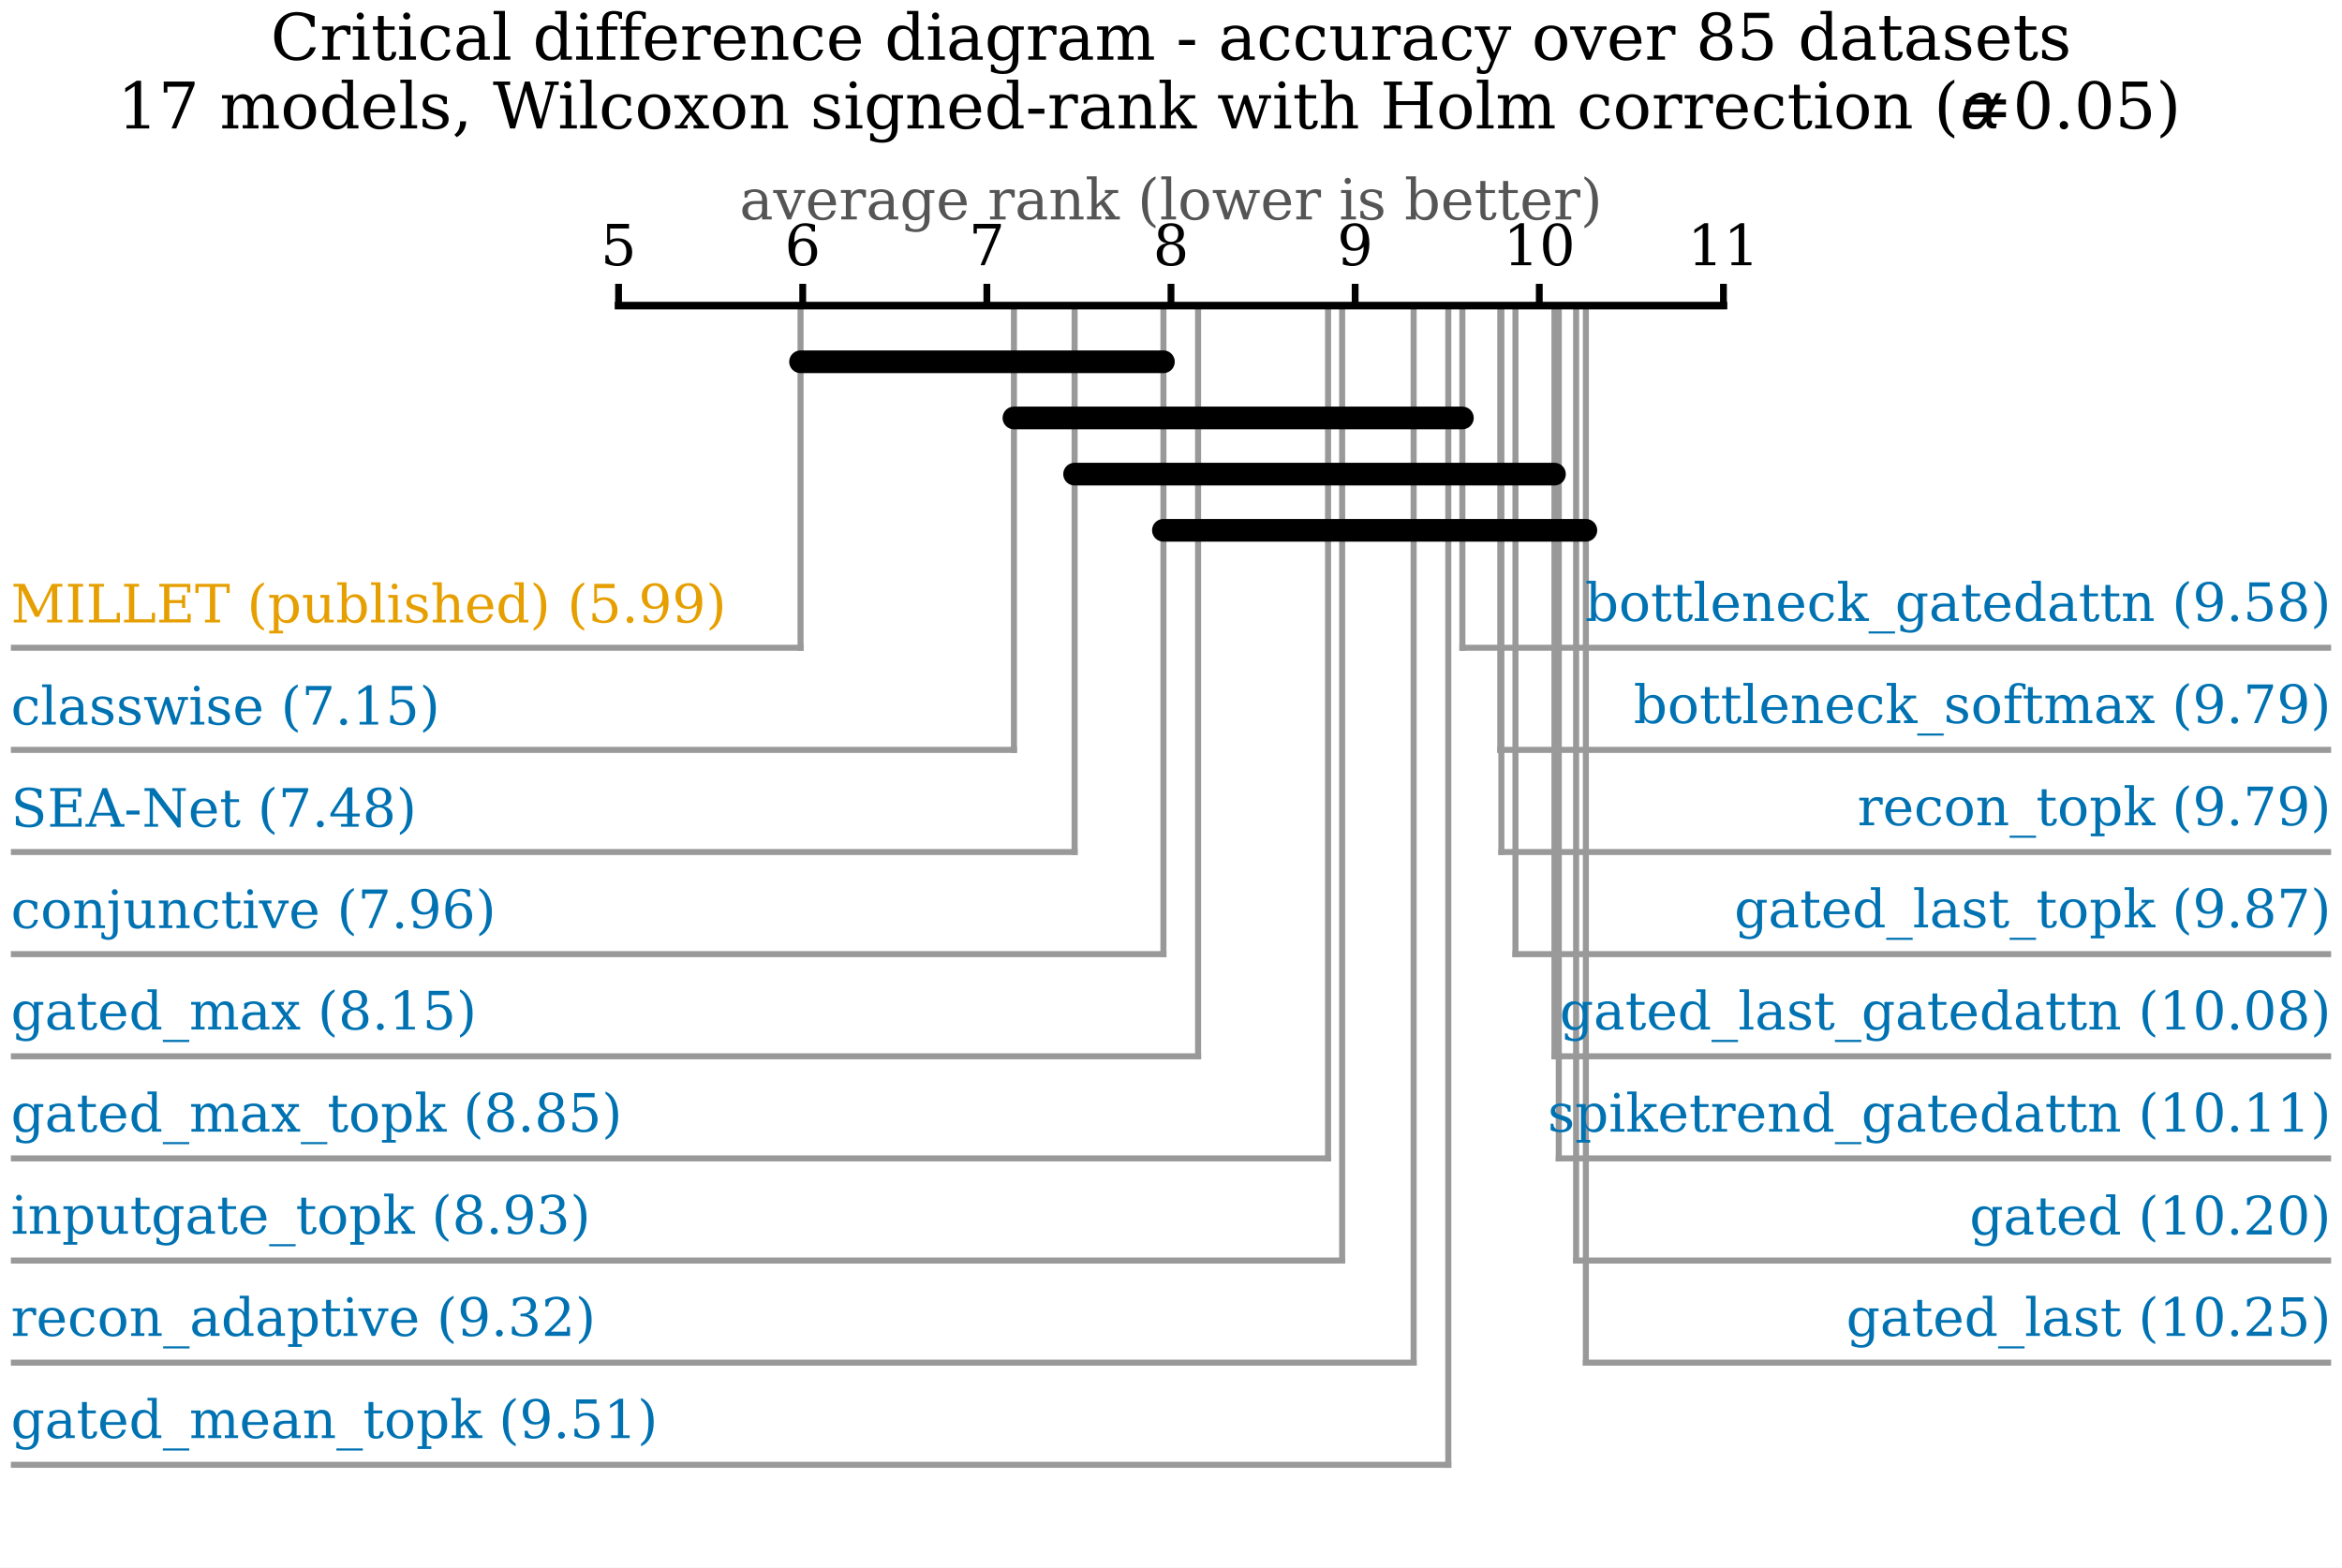
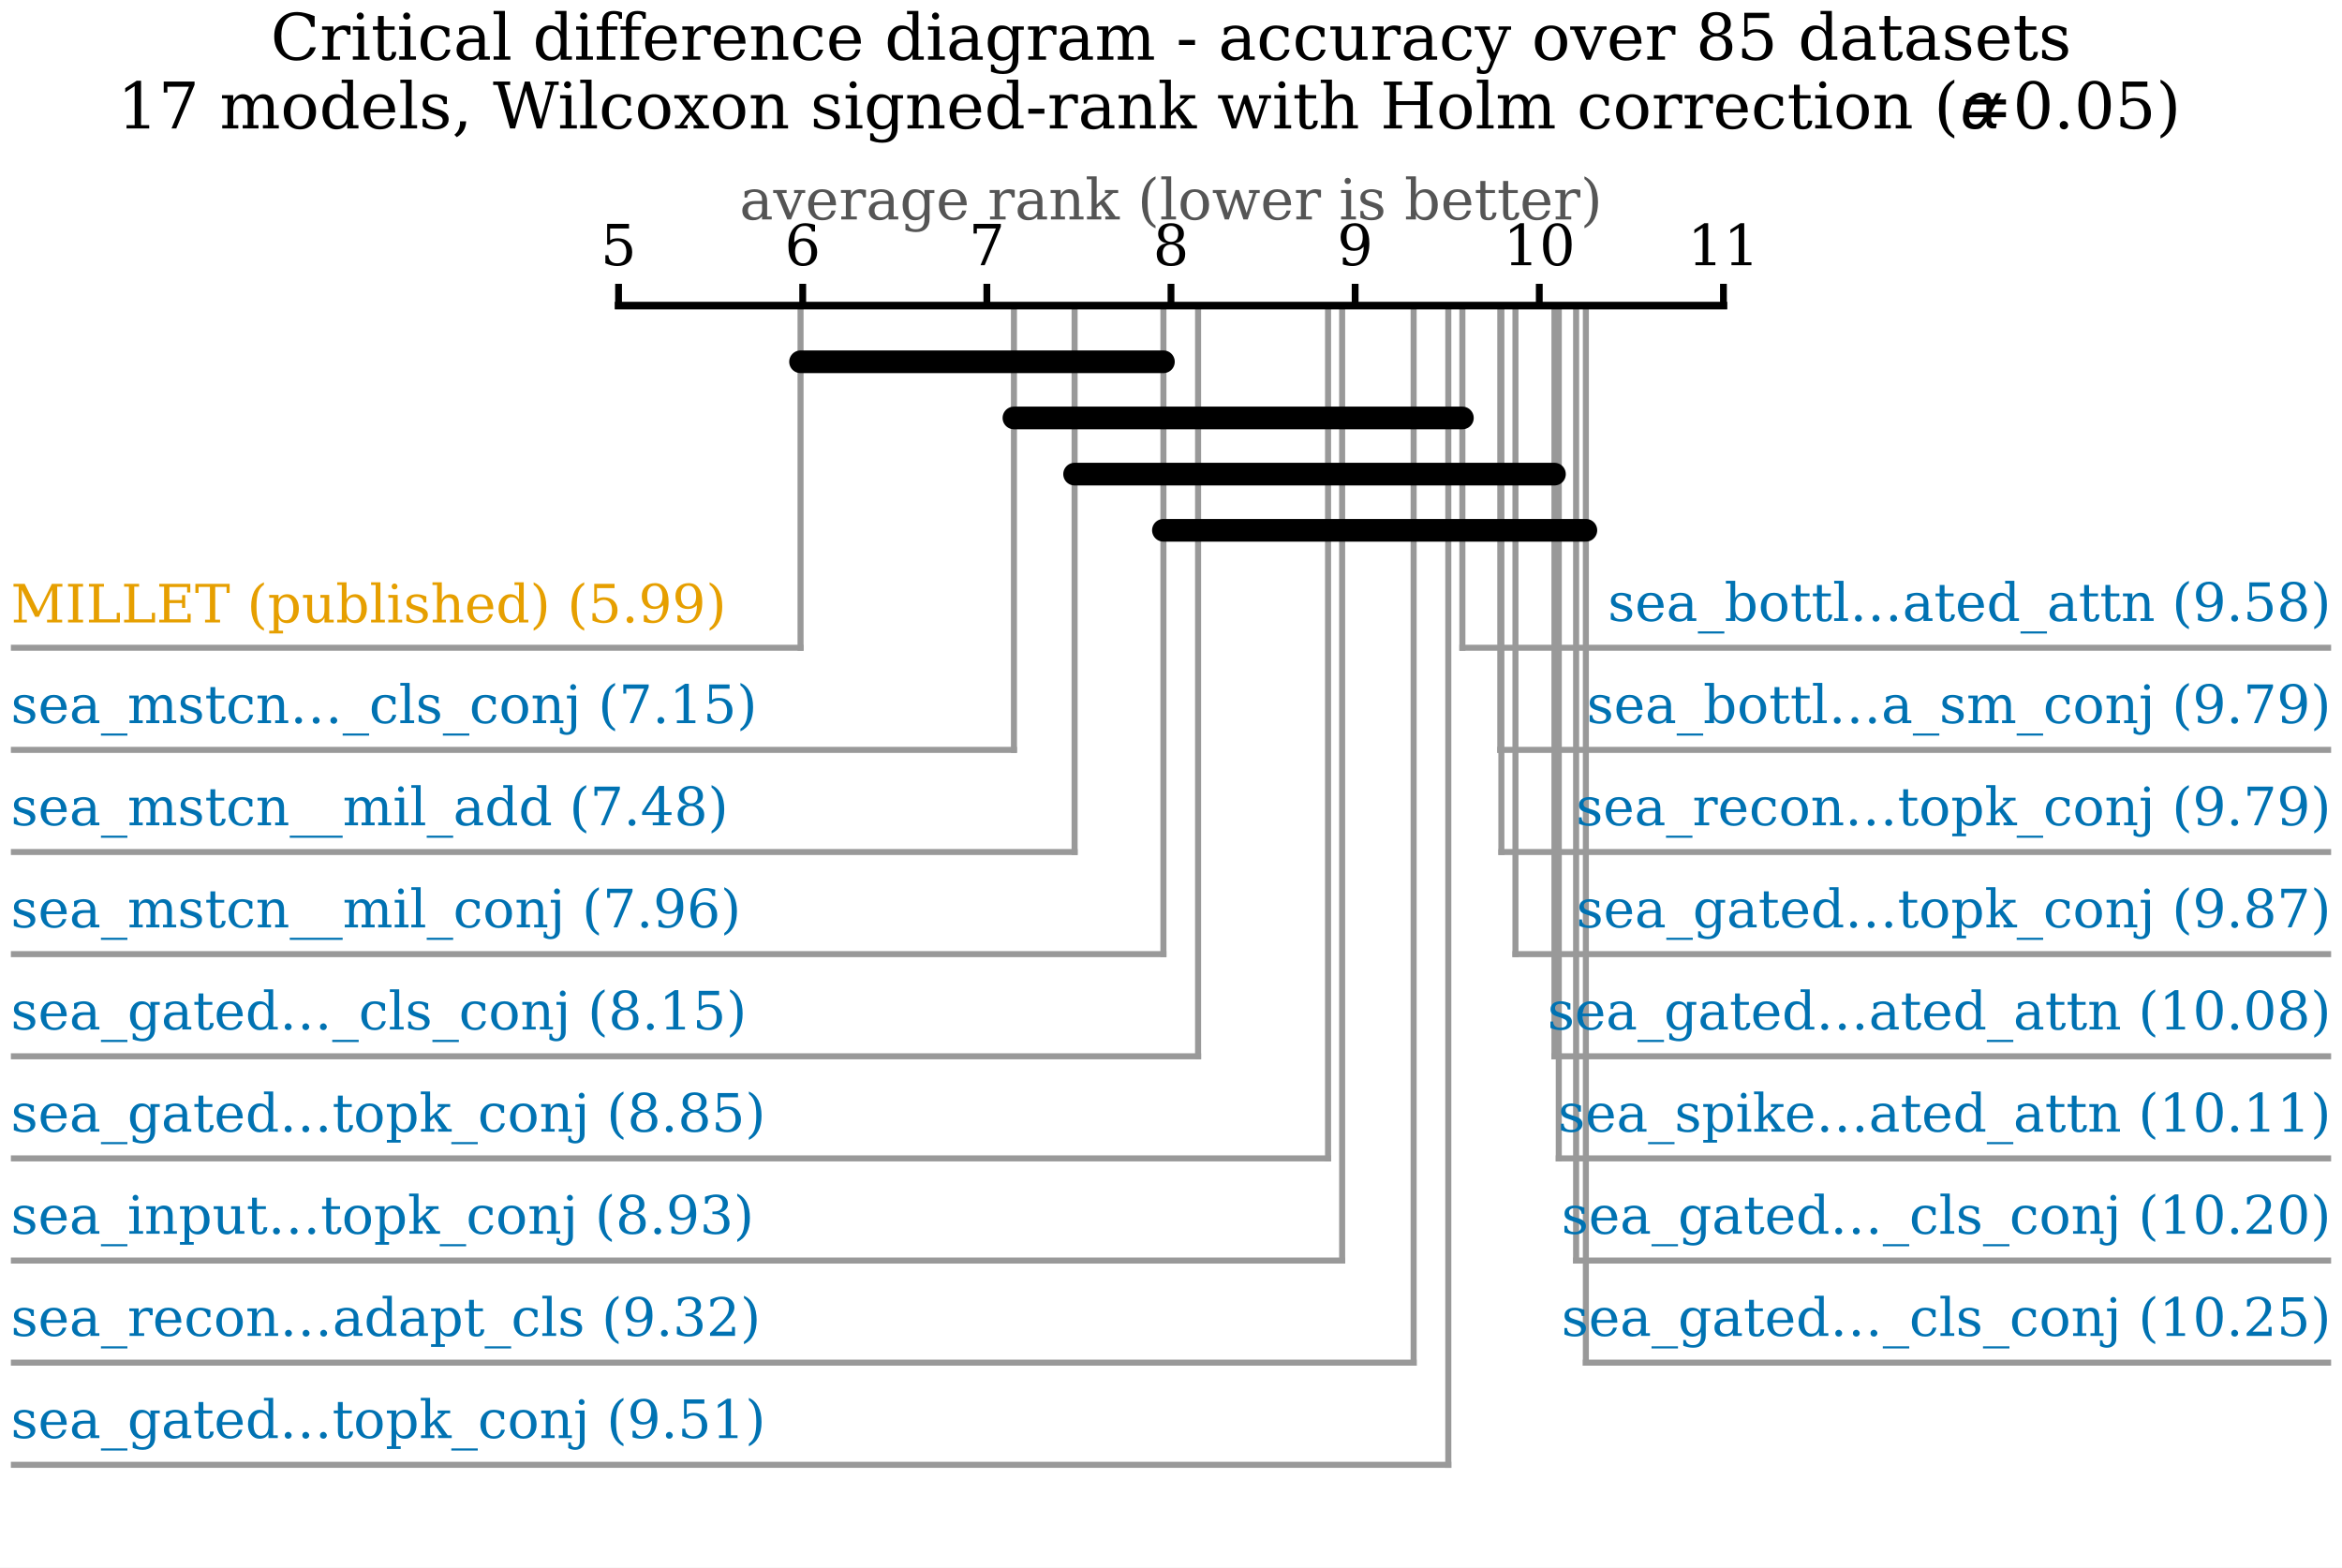
<svg xmlns="http://www.w3.org/2000/svg" width="309.78pt" height="207.377pt" viewBox="0 0 309.78 207.377" version="1.1">
  <defs>
    <style type="text/css">*{stroke-linejoin: round; stroke-linecap: butt}</style>
  </defs>
  <g id="figure_1">
    <g id="patch_1">
      <path d="M 0 207.377  L 309.78 207.377  L 309.78 0  L 0 0  z " style="fill: #ffffff" />
    </g>
    <g id="axes_1">
      <g id="line2d_1">
-         <path d="M 105.889 40.428  L 105.889 85.69  " clip-path="url(#pb078ecebe0)" style="fill: none; stroke: #999999; stroke-width: 0.8; stroke-linecap: square" />
+         <path d="M 105.889 40.428  L 105.889 85.69  " clip-path="url(#p6d6f08d58f)" style="fill: none; stroke: #999999; stroke-width: 0.8; stroke-linecap: square" />
      </g>
      <g id="line2d_2">
-         <path d="M 105.889 85.69  L 1.44 85.69  " clip-path="url(#pb078ecebe0)" style="fill: none; stroke: #999999; stroke-width: 0.8; stroke-linecap: square" />
+         <path d="M 105.889 85.69  L 1.44 85.69  " clip-path="url(#p6d6f08d58f)" style="fill: none; stroke: #999999; stroke-width: 0.8; stroke-linecap: square" />
      </g>
      <g id="line2d_3">
-         <path d="M 134.115 40.428  L 134.115 99.2  " clip-path="url(#pb078ecebe0)" style="fill: none; stroke: #999999; stroke-width: 0.8; stroke-linecap: square" />
+         <path d="M 134.115 40.428  L 134.115 99.2  " clip-path="url(#p6d6f08d58f)" style="fill: none; stroke: #999999; stroke-width: 0.8; stroke-linecap: square" />
      </g>
      <g id="line2d_4">
-         <path d="M 134.115 99.2  L 1.44 99.2  " clip-path="url(#pb078ecebe0)" style="fill: none; stroke: #999999; stroke-width: 0.8; stroke-linecap: square" />
+         <path d="M 134.115 99.2  L 1.44 99.2  " clip-path="url(#p6d6f08d58f)" style="fill: none; stroke: #999999; stroke-width: 0.8; stroke-linecap: square" />
      </g>
      <g id="line2d_5">
-         <path d="M 142.138 40.428  L 142.138 112.711  " clip-path="url(#pb078ecebe0)" style="fill: none; stroke: #999999; stroke-width: 0.8; stroke-linecap: square" />
+         <path d="M 142.138 40.428  L 142.138 112.711  " clip-path="url(#p6d6f08d58f)" style="fill: none; stroke: #999999; stroke-width: 0.8; stroke-linecap: square" />
      </g>
      <g id="line2d_6">
-         <path d="M 142.138 112.711  L 1.44 112.711  " clip-path="url(#pb078ecebe0)" style="fill: none; stroke: #999999; stroke-width: 0.8; stroke-linecap: square" />
+         <path d="M 142.138 112.711  L 1.44 112.711  " clip-path="url(#p6d6f08d58f)" style="fill: none; stroke: #999999; stroke-width: 0.8; stroke-linecap: square" />
      </g>
      <g id="line2d_7">
-         <path d="M 153.887 40.428  L 153.887 126.222  " clip-path="url(#pb078ecebe0)" style="fill: none; stroke: #999999; stroke-width: 0.8; stroke-linecap: square" />
+         <path d="M 153.887 40.428  L 153.887 126.222  " clip-path="url(#p6d6f08d58f)" style="fill: none; stroke: #999999; stroke-width: 0.8; stroke-linecap: square" />
      </g>
      <g id="line2d_8">
-         <path d="M 153.887 126.222  L 1.44 126.222  " clip-path="url(#pb078ecebe0)" style="fill: none; stroke: #999999; stroke-width: 0.8; stroke-linecap: square" />
+         <path d="M 153.887 126.222  L 1.44 126.222  " clip-path="url(#p6d6f08d58f)" style="fill: none; stroke: #999999; stroke-width: 0.8; stroke-linecap: square" />
      </g>
      <g id="line2d_9">
-         <path d="M 158.472 40.428  L 158.472 139.733  " clip-path="url(#pb078ecebe0)" style="fill: none; stroke: #999999; stroke-width: 0.8; stroke-linecap: square" />
+         <path d="M 158.472 40.428  L 158.472 139.733  " clip-path="url(#p6d6f08d58f)" style="fill: none; stroke: #999999; stroke-width: 0.8; stroke-linecap: square" />
      </g>
      <g id="line2d_10">
-         <path d="M 158.472 139.733  L 1.44 139.733  " clip-path="url(#pb078ecebe0)" style="fill: none; stroke: #999999; stroke-width: 0.8; stroke-linecap: square" />
+         <path d="M 158.472 139.733  L 1.44 139.733  " clip-path="url(#p6d6f08d58f)" style="fill: none; stroke: #999999; stroke-width: 0.8; stroke-linecap: square" />
      </g>
      <g id="line2d_11">
-         <path d="M 175.665 40.428  L 175.665 153.244  " clip-path="url(#pb078ecebe0)" style="fill: none; stroke: #999999; stroke-width: 0.8; stroke-linecap: square" />
+         <path d="M 175.665 40.428  L 175.665 153.244  " clip-path="url(#p6d6f08d58f)" style="fill: none; stroke: #999999; stroke-width: 0.8; stroke-linecap: square" />
      </g>
      <g id="line2d_12">
-         <path d="M 175.665 153.244  L 1.44 153.244  " clip-path="url(#pb078ecebe0)" style="fill: none; stroke: #999999; stroke-width: 0.8; stroke-linecap: square" />
+         <path d="M 175.665 153.244  L 1.44 153.244  " clip-path="url(#p6d6f08d58f)" style="fill: none; stroke: #999999; stroke-width: 0.8; stroke-linecap: square" />
      </g>
      <g id="line2d_13">
-         <path d="M 177.528 40.428  L 177.528 166.755  " clip-path="url(#pb078ecebe0)" style="fill: none; stroke: #999999; stroke-width: 0.8; stroke-linecap: square" />
+         <path d="M 177.528 40.428  L 177.528 166.755  " clip-path="url(#p6d6f08d58f)" style="fill: none; stroke: #999999; stroke-width: 0.8; stroke-linecap: square" />
      </g>
      <g id="line2d_14">
-         <path d="M 177.528 166.755  L 1.44 166.755  " clip-path="url(#pb078ecebe0)" style="fill: none; stroke: #999999; stroke-width: 0.8; stroke-linecap: square" />
+         <path d="M 177.528 166.755  L 1.44 166.755  " clip-path="url(#p6d6f08d58f)" style="fill: none; stroke: #999999; stroke-width: 0.8; stroke-linecap: square" />
      </g>
      <g id="line2d_15">
-         <path d="M 186.984 40.428  L 186.984 180.266  " clip-path="url(#pb078ecebe0)" style="fill: none; stroke: #999999; stroke-width: 0.8; stroke-linecap: square" />
+         <path d="M 186.984 40.428  L 186.984 180.266  " clip-path="url(#p6d6f08d58f)" style="fill: none; stroke: #999999; stroke-width: 0.8; stroke-linecap: square" />
      </g>
      <g id="line2d_16">
-         <path d="M 186.984 180.266  L 1.44 180.266  " clip-path="url(#pb078ecebe0)" style="fill: none; stroke: #999999; stroke-width: 0.8; stroke-linecap: square" />
+         <path d="M 186.984 180.266  L 1.44 180.266  " clip-path="url(#p6d6f08d58f)" style="fill: none; stroke: #999999; stroke-width: 0.8; stroke-linecap: square" />
      </g>
      <g id="line2d_17">
-         <path d="M 191.569 40.428  L 191.569 193.777  " clip-path="url(#pb078ecebe0)" style="fill: none; stroke: #999999; stroke-width: 0.8; stroke-linecap: square" />
+         <path d="M 191.569 40.428  L 191.569 193.777  " clip-path="url(#p6d6f08d58f)" style="fill: none; stroke: #999999; stroke-width: 0.8; stroke-linecap: square" />
      </g>
      <g id="line2d_18">
-         <path d="M 191.569 193.777  L 1.44 193.777  " clip-path="url(#pb078ecebe0)" style="fill: none; stroke: #999999; stroke-width: 0.8; stroke-linecap: square" />
+         <path d="M 191.569 193.777  L 1.44 193.777  " clip-path="url(#p6d6f08d58f)" style="fill: none; stroke: #999999; stroke-width: 0.8; stroke-linecap: square" />
      </g>
      <g id="line2d_19">
-         <path d="M 193.432 40.428  L 193.432 85.69  " clip-path="url(#pb078ecebe0)" style="fill: none; stroke: #999999; stroke-width: 0.8; stroke-linecap: square" />
+         <path d="M 193.432 40.428  L 193.432 85.69  " clip-path="url(#p6d6f08d58f)" style="fill: none; stroke: #999999; stroke-width: 0.8; stroke-linecap: square" />
      </g>
      <g id="line2d_20">
-         <path d="M 193.432 85.69  L 308.34 85.69  " clip-path="url(#pb078ecebe0)" style="fill: none; stroke: #999999; stroke-width: 0.8; stroke-linecap: square" />
+         <path d="M 193.432 85.69  L 308.34 85.69  " clip-path="url(#p6d6f08d58f)" style="fill: none; stroke: #999999; stroke-width: 0.8; stroke-linecap: square" />
      </g>
      <g id="line2d_21">
-         <path d="M 198.446 40.428  L 198.446 99.2  " clip-path="url(#pb078ecebe0)" style="fill: none; stroke: #999999; stroke-width: 0.8; stroke-linecap: square" />
+         <path d="M 198.446 40.428  L 198.446 99.2  " clip-path="url(#p6d6f08d58f)" style="fill: none; stroke: #999999; stroke-width: 0.8; stroke-linecap: square" />
      </g>
      <g id="line2d_22">
-         <path d="M 198.446 99.2  L 308.34 99.2  " clip-path="url(#pb078ecebe0)" style="fill: none; stroke: #999999; stroke-width: 0.8; stroke-linecap: square" />
+         <path d="M 198.446 99.2  L 308.34 99.2  " clip-path="url(#p6d6f08d58f)" style="fill: none; stroke: #999999; stroke-width: 0.8; stroke-linecap: square" />
      </g>
      <g id="line2d_23">
-         <path d="M 198.59 40.428  L 198.59 112.711  " clip-path="url(#pb078ecebe0)" style="fill: none; stroke: #999999; stroke-width: 0.8; stroke-linecap: square" />
+         <path d="M 198.59 40.428  L 198.59 112.711  " clip-path="url(#p6d6f08d58f)" style="fill: none; stroke: #999999; stroke-width: 0.8; stroke-linecap: square" />
      </g>
      <g id="line2d_24">
-         <path d="M 198.59 112.711  L 308.34 112.711  " clip-path="url(#pb078ecebe0)" style="fill: none; stroke: #999999; stroke-width: 0.8; stroke-linecap: square" />
+         <path d="M 198.59 112.711  L 308.34 112.711  " clip-path="url(#p6d6f08d58f)" style="fill: none; stroke: #999999; stroke-width: 0.8; stroke-linecap: square" />
      </g>
      <g id="line2d_25">
-         <path d="M 200.452 40.428  L 200.452 126.222  " clip-path="url(#pb078ecebe0)" style="fill: none; stroke: #999999; stroke-width: 0.8; stroke-linecap: square" />
+         <path d="M 200.452 40.428  L 200.452 126.222  " clip-path="url(#p6d6f08d58f)" style="fill: none; stroke: #999999; stroke-width: 0.8; stroke-linecap: square" />
      </g>
      <g id="line2d_26">
-         <path d="M 200.452 126.222  L 308.34 126.222  " clip-path="url(#pb078ecebe0)" style="fill: none; stroke: #999999; stroke-width: 0.8; stroke-linecap: square" />
+         <path d="M 200.452 126.222  L 308.34 126.222  " clip-path="url(#p6d6f08d58f)" style="fill: none; stroke: #999999; stroke-width: 0.8; stroke-linecap: square" />
      </g>
      <g id="line2d_27">
-         <path d="M 205.61 40.428  L 205.61 139.733  " clip-path="url(#pb078ecebe0)" style="fill: none; stroke: #999999; stroke-width: 0.8; stroke-linecap: square" />
+         <path d="M 205.61 40.428  L 205.61 139.733  " clip-path="url(#p6d6f08d58f)" style="fill: none; stroke: #999999; stroke-width: 0.8; stroke-linecap: square" />
      </g>
      <g id="line2d_28">
-         <path d="M 205.61 139.733  L 308.34 139.733  " clip-path="url(#pb078ecebe0)" style="fill: none; stroke: #999999; stroke-width: 0.8; stroke-linecap: square" />
+         <path d="M 205.61 139.733  L 308.34 139.733  " clip-path="url(#p6d6f08d58f)" style="fill: none; stroke: #999999; stroke-width: 0.8; stroke-linecap: square" />
      </g>
      <g id="line2d_29">
-         <path d="M 206.183 40.428  L 206.183 153.244  " clip-path="url(#pb078ecebe0)" style="fill: none; stroke: #999999; stroke-width: 0.8; stroke-linecap: square" />
+         <path d="M 206.183 40.428  L 206.183 153.244  " clip-path="url(#p6d6f08d58f)" style="fill: none; stroke: #999999; stroke-width: 0.8; stroke-linecap: square" />
      </g>
      <g id="line2d_30">
-         <path d="M 206.183 153.244  L 308.34 153.244  " clip-path="url(#pb078ecebe0)" style="fill: none; stroke: #999999; stroke-width: 0.8; stroke-linecap: square" />
+         <path d="M 206.183 153.244  L 308.34 153.244  " clip-path="url(#p6d6f08d58f)" style="fill: none; stroke: #999999; stroke-width: 0.8; stroke-linecap: square" />
      </g>
      <g id="line2d_31">
-         <path d="M 208.476 40.428  L 208.476 166.755  " clip-path="url(#pb078ecebe0)" style="fill: none; stroke: #999999; stroke-width: 0.8; stroke-linecap: square" />
+         <path d="M 208.476 40.428  L 208.476 166.755  " clip-path="url(#p6d6f08d58f)" style="fill: none; stroke: #999999; stroke-width: 0.8; stroke-linecap: square" />
      </g>
      <g id="line2d_32">
-         <path d="M 208.476 166.755  L 308.34 166.755  " clip-path="url(#pb078ecebe0)" style="fill: none; stroke: #999999; stroke-width: 0.8; stroke-linecap: square" />
+         <path d="M 208.476 166.755  L 308.34 166.755  " clip-path="url(#p6d6f08d58f)" style="fill: none; stroke: #999999; stroke-width: 0.8; stroke-linecap: square" />
      </g>
      <g id="line2d_33">
-         <path d="M 209.765 40.428  L 209.765 180.266  " clip-path="url(#pb078ecebe0)" style="fill: none; stroke: #999999; stroke-width: 0.8; stroke-linecap: square" />
+         <path d="M 209.765 40.428  L 209.765 180.266  " clip-path="url(#p6d6f08d58f)" style="fill: none; stroke: #999999; stroke-width: 0.8; stroke-linecap: square" />
      </g>
      <g id="line2d_34">
-         <path d="M 209.765 180.266  L 308.34 180.266  " clip-path="url(#pb078ecebe0)" style="fill: none; stroke: #999999; stroke-width: 0.8; stroke-linecap: square" />
+         <path d="M 209.765 180.266  L 308.34 180.266  " clip-path="url(#p6d6f08d58f)" style="fill: none; stroke: #999999; stroke-width: 0.8; stroke-linecap: square" />
      </g>
      <g id="line2d_35">
-         <path d="M 81.819 40.428  L 227.961 40.428  " clip-path="url(#pb078ecebe0)" style="fill: none; stroke: #000000; stroke-linecap: square" />
+         <path d="M 81.819 40.428  L 227.961 40.428  " clip-path="url(#p6d6f08d58f)" style="fill: none; stroke: #000000; stroke-linecap: square" />
      </g>
      <g id="line2d_36">
-         <path d="M 81.819 40.428  L 81.819 37.996  " clip-path="url(#pb078ecebe0)" style="fill: none; stroke: #000000; stroke-width: 0.9; stroke-linecap: square" />
+         <path d="M 81.819 40.428  L 81.819 37.996  " clip-path="url(#p6d6f08d58f)" style="fill: none; stroke: #000000; stroke-width: 0.9; stroke-linecap: square" />
      </g>
      <g id="text_1">
        <text style="font: 7.5px 'DejaVu Serif', 'Times New Roman', 'Times', 'Computer Modern Roman', serif; text-anchor: middle" x="81.819" y="35.085" transform="rotate(-0 81.81857 35.0851)">5</text>
      </g>
      <g id="line2d_37">
-         <path d="M 106.176 40.428  L 106.176 37.996  " clip-path="url(#pb078ecebe0)" style="fill: none; stroke: #000000; stroke-width: 0.9; stroke-linecap: square" />
+         <path d="M 106.176 40.428  L 106.176 37.996  " clip-path="url(#p6d6f08d58f)" style="fill: none; stroke: #000000; stroke-width: 0.9; stroke-linecap: square" />
      </g>
      <g id="text_2">
        <text style="font: 7.5px 'DejaVu Serif', 'Times New Roman', 'Times', 'Computer Modern Roman', serif; text-anchor: middle" x="106.176" y="35.085" transform="rotate(-0 106.1757 35.0851)">6</text>
      </g>
      <g id="line2d_38">
-         <path d="M 130.533 40.428  L 130.533 37.996  " clip-path="url(#pb078ecebe0)" style="fill: none; stroke: #000000; stroke-width: 0.9; stroke-linecap: square" />
+         <path d="M 130.533 40.428  L 130.533 37.996  " clip-path="url(#p6d6f08d58f)" style="fill: none; stroke: #000000; stroke-width: 0.9; stroke-linecap: square" />
      </g>
      <g id="text_3">
        <text style="font: 7.5px 'DejaVu Serif', 'Times New Roman', 'Times', 'Computer Modern Roman', serif; text-anchor: middle" x="130.533" y="35.085" transform="rotate(-0 130.5329 35.0851)">7</text>
      </g>
      <g id="line2d_39">
-         <path d="M 154.89 40.428  L 154.89 37.996  " clip-path="url(#pb078ecebe0)" style="fill: none; stroke: #000000; stroke-width: 0.9; stroke-linecap: square" />
+         <path d="M 154.89 40.428  L 154.89 37.996  " clip-path="url(#p6d6f08d58f)" style="fill: none; stroke: #000000; stroke-width: 0.9; stroke-linecap: square" />
      </g>
      <g id="text_4">
        <text style="font: 7.5px 'DejaVu Serif', 'Times New Roman', 'Times', 'Computer Modern Roman', serif; text-anchor: middle" x="154.89" y="35.085" transform="rotate(-0 154.89 35.0851)">8</text>
      </g>
      <g id="line2d_40">
-         <path d="M 179.247 40.428  L 179.247 37.996  " clip-path="url(#pb078ecebe0)" style="fill: none; stroke: #000000; stroke-width: 0.9; stroke-linecap: square" />
+         <path d="M 179.247 40.428  L 179.247 37.996  " clip-path="url(#p6d6f08d58f)" style="fill: none; stroke: #000000; stroke-width: 0.9; stroke-linecap: square" />
      </g>
      <g id="text_5">
        <text style="font: 7.5px 'DejaVu Serif', 'Times New Roman', 'Times', 'Computer Modern Roman', serif; text-anchor: middle" x="179.247" y="35.085" transform="rotate(-0 179.2471 35.0851)">9</text>
      </g>
      <g id="line2d_41">
-         <path d="M 203.604 40.428  L 203.604 37.996  " clip-path="url(#pb078ecebe0)" style="fill: none; stroke: #000000; stroke-width: 0.9; stroke-linecap: square" />
+         <path d="M 203.604 40.428  L 203.604 37.996  " clip-path="url(#p6d6f08d58f)" style="fill: none; stroke: #000000; stroke-width: 0.9; stroke-linecap: square" />
      </g>
      <g id="text_6">
        <text style="font: 7.5px 'DejaVu Serif', 'Times New Roman', 'Times', 'Computer Modern Roman', serif; text-anchor: middle" x="203.604" y="35.085" transform="rotate(-0 203.6043 35.0851)">10</text>
      </g>
      <g id="line2d_42">
-         <path d="M 227.961 40.428  L 227.961 37.996  " clip-path="url(#pb078ecebe0)" style="fill: none; stroke: #000000; stroke-width: 0.9; stroke-linecap: square" />
+         <path d="M 227.961 40.428  L 227.961 37.996  " clip-path="url(#p6d6f08d58f)" style="fill: none; stroke: #000000; stroke-width: 0.9; stroke-linecap: square" />
      </g>
      <g id="text_7">
        <text style="font: 7.5px 'DejaVu Serif', 'Times New Roman', 'Times', 'Computer Modern Roman', serif; text-anchor: middle" x="227.961" y="35.085" transform="rotate(-0 227.9614 35.0851)">11</text>
      </g>
      <g id="text_8">
        <text style="fill: #555555; font: 7.5px 'DejaVu Serif', 'Times New Roman', 'Times', 'Computer Modern Roman', serif; text-anchor: middle" x="154.89" y="29.034" transform="rotate(-0 154.89 29.03365)">average rank (lower is better)</text>
      </g>
      <g id="text_9">
        <text style="fill: #e69f00; font: 7px 'DejaVu Serif', 'Times New Roman', 'Times', 'Computer Modern Roman', serif; text-anchor: start" x="1.44" y="82.342" transform="rotate(-0 1.44 82.34225)">MILLET (published) (5.99)</text>
      </g>
      <g id="text_10">
-         <text style="fill: #0072b2; font: 7px 'DejaVu Serif', 'Times New Roman', 'Times', 'Computer Modern Roman', serif; text-anchor: start" x="1.44" y="95.853" transform="rotate(-0 1.44 95.85318)">classwise (7.15)</text>
+         <text style="fill: #0072b2; font: 7px 'DejaVu Serif', 'Times New Roman', 'Times', 'Computer Modern Roman', serif; text-anchor: start" x="1.44" y="95.658" transform="rotate(-0 1.44 95.65849)">sea_mstcn…_cls_conj (7.15)</text>
      </g>
      <g id="text_11">
-         <text style="fill: #0072b2; font: 7px 'DejaVu Serif', 'Times New Roman', 'Times', 'Computer Modern Roman', serif; text-anchor: start" x="1.44" y="109.364" transform="rotate(-0 1.44 109.3641)">SEA-Net (7.48)</text>
+         <text style="fill: #0072b2; font: 7px 'DejaVu Serif', 'Times New Roman', 'Times', 'Computer Modern Roman', serif; text-anchor: start" x="1.44" y="109.169" transform="rotate(-0 1.44 109.1694)">sea_mstcn__mil_add (7.48)</text>
      </g>
      <g id="text_12">
-         <text style="fill: #0072b2; font: 7px 'DejaVu Serif', 'Times New Roman', 'Times', 'Computer Modern Roman', serif; text-anchor: start" x="1.44" y="122.776" transform="rotate(-0 1.44 122.7755)">conjunctive (7.96)</text>
+         <text style="fill: #0072b2; font: 7px 'DejaVu Serif', 'Times New Roman', 'Times', 'Computer Modern Roman', serif; text-anchor: start" x="1.44" y="122.68" transform="rotate(-0 1.44 122.6804)">sea_mstcn__mil_conj (7.96)</text>
      </g>
      <g id="text_13">
-         <text style="fill: #0072b2; font: 7px 'DejaVu Serif', 'Times New Roman', 'Times', 'Computer Modern Roman', serif; text-anchor: start" x="1.44" y="136.191" transform="rotate(-0 1.44 136.1913)">gated_max (8.15)</text>
+         <text style="fill: #0072b2; font: 7px 'DejaVu Serif', 'Times New Roman', 'Times', 'Computer Modern Roman', serif; text-anchor: start" x="1.44" y="136.191" transform="rotate(-0 1.44 136.1913)">sea_gated…_cls_conj (8.15)</text>
      </g>
      <g id="text_14">
-         <text style="fill: #0072b2; font: 7px 'DejaVu Serif', 'Times New Roman', 'Times', 'Computer Modern Roman', serif; text-anchor: start" x="1.44" y="149.702" transform="rotate(-0 1.44 149.7022)">gated_max_topk (8.85)</text>
+         <text style="fill: #0072b2; font: 7px 'DejaVu Serif', 'Times New Roman', 'Times', 'Computer Modern Roman', serif; text-anchor: start" x="1.44" y="149.702" transform="rotate(-0 1.44 149.7022)">sea_gated…topk_conj (8.85)</text>
      </g>
      <g id="text_15">
-         <text style="fill: #0072b2; font: 7px 'DejaVu Serif', 'Times New Roman', 'Times', 'Computer Modern Roman', serif; text-anchor: start" x="1.44" y="163.213" transform="rotate(-0 1.44 163.2132)">inputgate_topk (8.93)</text>
+         <text style="fill: #0072b2; font: 7px 'DejaVu Serif', 'Times New Roman', 'Times', 'Computer Modern Roman', serif; text-anchor: start" x="1.44" y="163.213" transform="rotate(-0 1.44 163.2132)">sea_input…topk_conj (8.93)</text>
      </g>
      <g id="text_16">
-         <text style="fill: #0072b2; font: 7px 'DejaVu Serif', 'Times New Roman', 'Times', 'Computer Modern Roman', serif; text-anchor: start" x="1.44" y="176.724" transform="rotate(-0 1.44 176.7241)">recon_adaptive (9.32)</text>
+         <text style="fill: #0072b2; font: 7px 'DejaVu Serif', 'Times New Roman', 'Times', 'Computer Modern Roman', serif; text-anchor: start" x="1.44" y="176.724" transform="rotate(-0 1.44 176.7241)">sea_recon…adapt_cls (9.32)</text>
      </g>
      <g id="text_17">
-         <text style="fill: #0072b2; font: 7px 'DejaVu Serif', 'Times New Roman', 'Times', 'Computer Modern Roman', serif; text-anchor: start" x="1.44" y="190.235" transform="rotate(-0 1.44 190.235)">gated_mean_topk (9.51)</text>
+         <text style="fill: #0072b2; font: 7px 'DejaVu Serif', 'Times New Roman', 'Times', 'Computer Modern Roman', serif; text-anchor: start" x="1.44" y="190.235" transform="rotate(-0 1.44 190.235)">sea_gated…topk_conj (9.51)</text>
      </g>
      <g id="text_18">
-         <text style="fill: #0072b2; font: 7px 'DejaVu Serif', 'Times New Roman', 'Times', 'Computer Modern Roman', serif; text-anchor: end" x="308.34" y="82.148" transform="rotate(-0 308.34 82.14756)">bottleneck_gatedattn (9.58)</text>
+         <text style="fill: #0072b2; font: 7px 'DejaVu Serif', 'Times New Roman', 'Times', 'Computer Modern Roman', serif; text-anchor: end" x="308.34" y="82.148" transform="rotate(-0 308.34 82.14756)">sea_bottl…ated_attn (9.58)</text>
      </g>
      <g id="text_19">
-         <text style="fill: #0072b2; font: 7px 'DejaVu Serif', 'Times New Roman', 'Times', 'Computer Modern Roman', serif; text-anchor: end" x="308.34" y="95.658" transform="rotate(-0 308.34 95.65849)">bottleneck_softmax (9.79)</text>
+         <text style="fill: #0072b2; font: 7px 'DejaVu Serif', 'Times New Roman', 'Times', 'Computer Modern Roman', serif; text-anchor: end" x="308.34" y="95.658" transform="rotate(-0 308.34 95.65849)">sea_bottl…a_sm_conj (9.79)</text>
      </g>
      <g id="text_20">
-         <text style="fill: #0072b2; font: 7px 'DejaVu Serif', 'Times New Roman', 'Times', 'Computer Modern Roman', serif; text-anchor: end" x="308.34" y="109.169" transform="rotate(-0 308.34 109.1694)">recon_topk (9.79)</text>
+         <text style="fill: #0072b2; font: 7px 'DejaVu Serif', 'Times New Roman', 'Times', 'Computer Modern Roman', serif; text-anchor: end" x="308.34" y="109.169" transform="rotate(-0 308.34 109.1694)">sea_recon…topk_conj (9.79)</text>
      </g>
      <g id="text_21">
-         <text style="fill: #0072b2; font: 7px 'DejaVu Serif', 'Times New Roman', 'Times', 'Computer Modern Roman', serif; text-anchor: end" x="308.34" y="122.68" transform="rotate(-0 308.34 122.6804)">gated_last_topk (9.87)</text>
+         <text style="fill: #0072b2; font: 7px 'DejaVu Serif', 'Times New Roman', 'Times', 'Computer Modern Roman', serif; text-anchor: end" x="308.34" y="122.68" transform="rotate(-0 308.34 122.6804)">sea_gated…topk_conj (9.87)</text>
      </g>
      <g id="text_22">
-         <text style="fill: #0072b2; font: 7px 'DejaVu Serif', 'Times New Roman', 'Times', 'Computer Modern Roman', serif; text-anchor: end" x="308.34" y="136.191" transform="rotate(-0 308.34 136.1913)">gated_last_gatedattn (10.08)</text>
+         <text style="fill: #0072b2; font: 7px 'DejaVu Serif', 'Times New Roman', 'Times', 'Computer Modern Roman', serif; text-anchor: end" x="308.34" y="136.191" transform="rotate(-0 308.34 136.1913)">sea_gated…ated_attn (10.08)</text>
      </g>
      <g id="text_23">
-         <text style="fill: #0072b2; font: 7px 'DejaVu Serif', 'Times New Roman', 'Times', 'Computer Modern Roman', serif; text-anchor: end" x="308.34" y="149.702" transform="rotate(-0 308.34 149.7022)">spiketrend_gatedattn (10.11)</text>
+         <text style="fill: #0072b2; font: 7px 'DejaVu Serif', 'Times New Roman', 'Times', 'Computer Modern Roman', serif; text-anchor: end" x="308.34" y="149.702" transform="rotate(-0 308.34 149.7022)">sea_spike…ated_attn (10.11)</text>
      </g>
      <g id="text_24">
-         <text style="fill: #0072b2; font: 7px 'DejaVu Serif', 'Times New Roman', 'Times', 'Computer Modern Roman', serif; text-anchor: end" x="308.34" y="163.308" transform="rotate(-0 308.34 163.3083)">gated (10.20)</text>
+         <text style="fill: #0072b2; font: 7px 'DejaVu Serif', 'Times New Roman', 'Times', 'Computer Modern Roman', serif; text-anchor: end" x="308.34" y="163.213" transform="rotate(-0 308.34 163.2132)">sea_gated…_cls_conj (10.20)</text>
      </g>
      <g id="text_25">
-         <text style="fill: #0072b2; font: 7px 'DejaVu Serif', 'Times New Roman', 'Times', 'Computer Modern Roman', serif; text-anchor: end" x="308.34" y="176.724" transform="rotate(-0 308.34 176.7241)">gated_last (10.25)</text>
+         <text style="fill: #0072b2; font: 7px 'DejaVu Serif', 'Times New Roman', 'Times', 'Computer Modern Roman', serif; text-anchor: end" x="308.34" y="176.724" transform="rotate(-0 308.34 176.7241)">sea_gated…_cls_conj (10.25)</text>
      </g>
      <g id="text_26">
        <text style="font: 8.5px 'DejaVu Serif', 'Times New Roman', 'Times', 'Computer Modern Roman', serif" transform="translate(35.78906 7.898672)">Critical difference diagram - accuracy over 85 datasets</text>
        <g transform="translate(15.5325 17.53927)">
          <text>
            <tspan style="font: 8.5px 'DejaVu Serif'" x="0 5.408 10.816 13.518 21.578 26.695 32.136 37.167 39.885 44.247 46.949 49.651 58.388 61.106 63.825 68.585 73.703 78.496 83.614 89.088 91.79 96.152 98.871 104.312 109.786 114.816 120.258 123.13 127.193 132.26 137.735 142.885 145.587 152.863 155.582 158.997 164.472 167.174 174.586 179.704 182.422 190.482 193.184 197.945 203.062 207.125 211.188 216.219 220.979 224.395 227.114 232.231 237.705 240.407 249.326 256.448 261.856 264.558 269.966 275.374" y="-0.547">17 models, Wilcoxon signed-rank with Holm correction (=0.05)</tspan>
            <tspan style="font: oblique 8.5px 'DejaVu Sans'" x="243.723" y="-0.547">α</tspan>
          </text>
        </g>
      </g>
      <g id="line2d_43">
-         <path d="M 105.889 47.859  L 153.887 47.859  " clip-path="url(#pb078ecebe0)" style="fill: none; stroke: #000000; stroke-width: 3; stroke-linecap: round" />
+         <path d="M 105.889 47.859  L 153.887 47.859  " clip-path="url(#p6d6f08d58f)" style="fill: none; stroke: #000000; stroke-width: 3; stroke-linecap: round" />
      </g>
      <g id="line2d_44">
-         <path d="M 134.115 55.29  L 193.432 55.29  " clip-path="url(#pb078ecebe0)" style="fill: none; stroke: #000000; stroke-width: 3; stroke-linecap: round" />
+         <path d="M 134.115 55.29  L 193.432 55.29  " clip-path="url(#p6d6f08d58f)" style="fill: none; stroke: #000000; stroke-width: 3; stroke-linecap: round" />
      </g>
      <g id="line2d_45">
-         <path d="M 142.138 62.721  L 205.61 62.721  " clip-path="url(#pb078ecebe0)" style="fill: none; stroke: #000000; stroke-width: 3; stroke-linecap: round" />
+         <path d="M 142.138 62.721  L 205.61 62.721  " clip-path="url(#p6d6f08d58f)" style="fill: none; stroke: #000000; stroke-width: 3; stroke-linecap: round" />
      </g>
      <g id="line2d_46">
-         <path d="M 153.887 70.152  L 209.765 70.152  " clip-path="url(#pb078ecebe0)" style="fill: none; stroke: #000000; stroke-width: 3; stroke-linecap: round" />
+         <path d="M 153.887 70.152  L 209.765 70.152  " clip-path="url(#p6d6f08d58f)" style="fill: none; stroke: #000000; stroke-width: 3; stroke-linecap: round" />
      </g>
    </g>
  </g>
  <defs>
-     <clipPath id="pb078ecebe0">
+     <clipPath id="p6d6f08d58f">
      <rect x="1.44" y="23.539" width="306.9" height="182.398" />
    </clipPath>
  </defs>
</svg>
